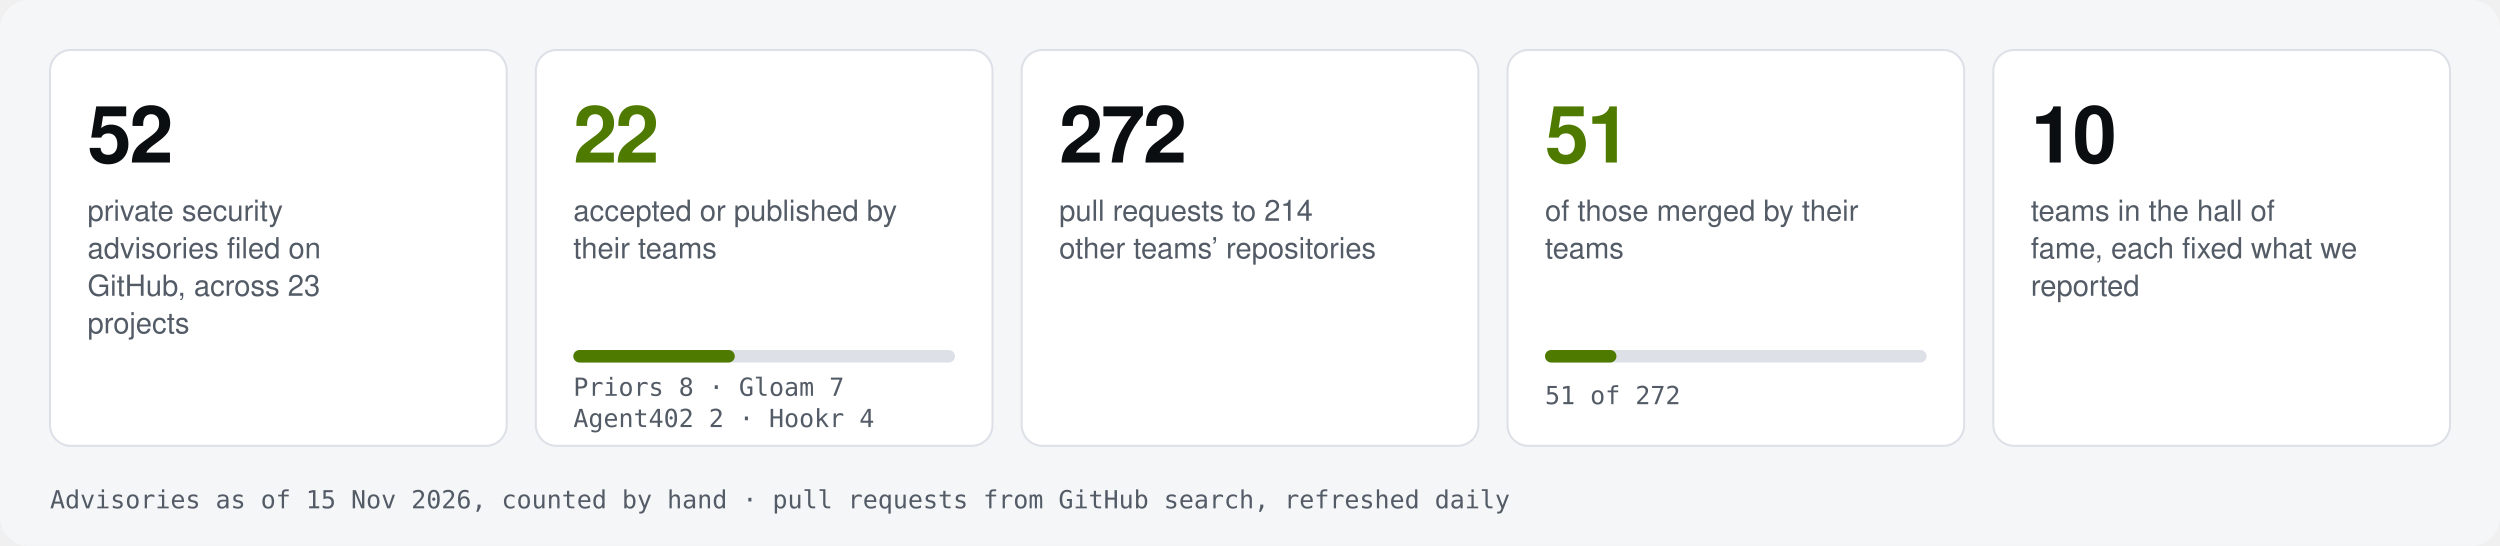
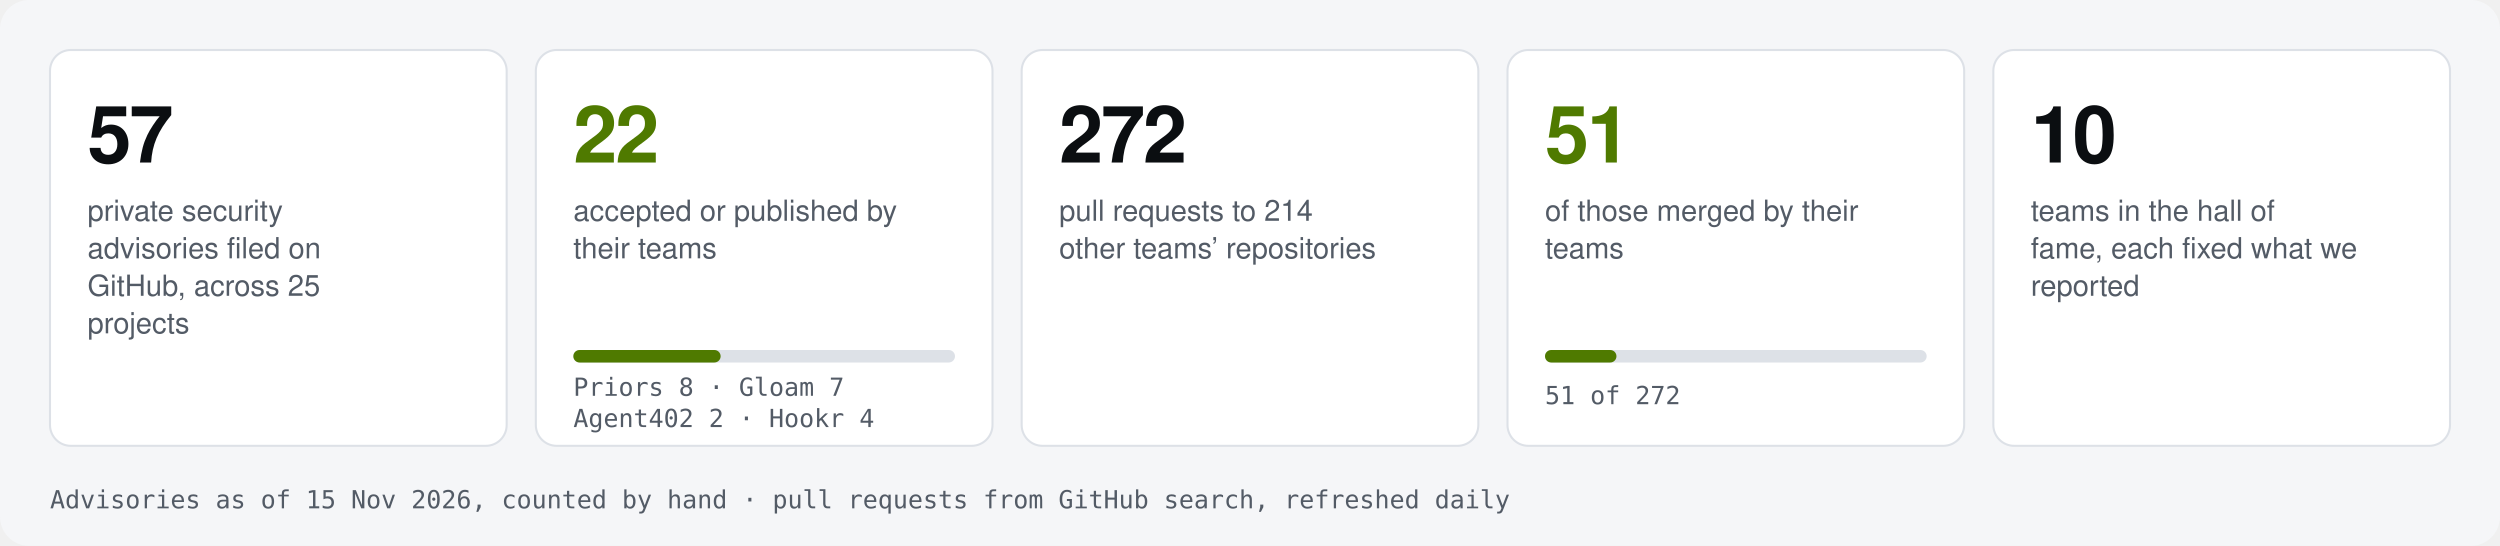
- <svg xmlns="http://www.w3.org/2000/svg" width="1200" height="262" viewBox="0 0 1200 262" role="img" aria-label="52 private security advisories filed on GitHub across 23 projects, 22 accepted or published; 272 pull requests to 214 other teams' repositories, 51 merged; 10 teams in the hall of fame">
+ <svg xmlns="http://www.w3.org/2000/svg" width="1200" height="262" viewBox="0 0 1200 262" role="img" aria-label="57 private security advisories filed on GitHub across 25 projects, 22 accepted or published; 272 pull requests to 214 other teams' repositories, 51 merged; 10 teams in the hall of fame">
  <style>.g{transform-box:fill-box;transform-origin:left;animation:grow 1.2s ease-out both}@keyframes grow{from{transform:scaleX(0)}}@media (prefers-reduced-motion: reduce){*{animation:none!important}}</style>
  <rect width="1200" height="262" rx="14" fill="#F5F6F8" />
  <g>
    <rect x="24.0" y="24" width="219.2" height="190" rx="10" fill="#FFFFFF" stroke="#DDE1E7" />
-     <text x="42.0" y="78" font-family="-apple-system,BlinkMacSystemFont,'Segoe UI',Helvetica,Arial,sans-serif" font-size="38" font-weight="700" letter-spacing="-1" fill="#0B0E11">52</text>
+     <text x="42.0" y="78" font-family="-apple-system,BlinkMacSystemFont,'Segoe UI',Helvetica,Arial,sans-serif" font-size="38" font-weight="700" letter-spacing="-1" fill="#0B0E11">57</text>
    <text x="42.0" y="106" text-anchor="start" font-family="-apple-system,BlinkMacSystemFont,'Segoe UI',Helvetica,Arial,sans-serif" font-size="14" font-weight="400" fill="#535B66">private security</text>
    <text x="42.0" y="124" text-anchor="start" font-family="-apple-system,BlinkMacSystemFont,'Segoe UI',Helvetica,Arial,sans-serif" font-size="14" font-weight="400" fill="#535B66">advisories filed on</text>
-     <text x="42.0" y="142" text-anchor="start" font-family="-apple-system,BlinkMacSystemFont,'Segoe UI',Helvetica,Arial,sans-serif" font-size="14" font-weight="400" fill="#535B66">GitHub, across 23</text>
+     <text x="42.0" y="142" text-anchor="start" font-family="-apple-system,BlinkMacSystemFont,'Segoe UI',Helvetica,Arial,sans-serif" font-size="14" font-weight="400" fill="#535B66">GitHub, across 25</text>
    <text x="42.0" y="160" text-anchor="start" font-family="-apple-system,BlinkMacSystemFont,'Segoe UI',Helvetica,Arial,sans-serif" font-size="14" font-weight="400" fill="#535B66">projects</text>
  </g>
  <g>
    <rect x="257.2" y="24" width="219.2" height="190" rx="10" fill="#FFFFFF" stroke="#DDE1E7" />
    <text x="275.2" y="78" font-family="-apple-system,BlinkMacSystemFont,'Segoe UI',Helvetica,Arial,sans-serif" font-size="38" font-weight="700" letter-spacing="-1" fill="#4F7A00">22</text>
    <text x="275.2" y="106" text-anchor="start" font-family="-apple-system,BlinkMacSystemFont,'Segoe UI',Helvetica,Arial,sans-serif" font-size="14" font-weight="400" fill="#535B66">accepted or published by</text>
    <text x="275.2" y="124" text-anchor="start" font-family="-apple-system,BlinkMacSystemFont,'Segoe UI',Helvetica,Arial,sans-serif" font-size="14" font-weight="400" fill="#535B66">their teams</text>
    <rect x="275.2" y="168" width="183.2" height="6" rx="3" fill="#DDE1E7" />
-     <rect class="g" style="animation-delay:0.35s" x="275.2" y="168" width="77.5" height="6" rx="3" fill="#4F7A00" />
+     <rect class="g" style="animation-delay:0.35s" x="275.2" y="168" width="70.7" height="6" rx="3" fill="#4F7A00" />
    <text x="275.2" y="190" font-family="ui-monospace,SFMono-Regular,'SF Mono',Menlo,Consolas,monospace" font-size="12" fill="#535B66">Priors 8 · Gloam 7</text>
    <text x="275.2" y="205" font-family="ui-monospace,SFMono-Regular,'SF Mono',Menlo,Consolas,monospace" font-size="12" fill="#535B66">Agent402 2 · Hookr 4</text>
  </g>
  <g>
    <rect x="490.4" y="24" width="219.2" height="190" rx="10" fill="#FFFFFF" stroke="#DDE1E7" />
    <text x="508.4" y="78" font-family="-apple-system,BlinkMacSystemFont,'Segoe UI',Helvetica,Arial,sans-serif" font-size="38" font-weight="700" letter-spacing="-1" fill="#0B0E11">272</text>
    <text x="508.4" y="106" text-anchor="start" font-family="-apple-system,BlinkMacSystemFont,'Segoe UI',Helvetica,Arial,sans-serif" font-size="14" font-weight="400" fill="#535B66">pull requests to 214</text>
    <text x="508.4" y="124" text-anchor="start" font-family="-apple-system,BlinkMacSystemFont,'Segoe UI',Helvetica,Arial,sans-serif" font-size="14" font-weight="400" fill="#535B66">other teams’ repositories</text>
  </g>
  <g>
    <rect x="723.6" y="24" width="219.2" height="190" rx="10" fill="#FFFFFF" stroke="#DDE1E7" />
    <text x="741.6" y="78" font-family="-apple-system,BlinkMacSystemFont,'Segoe UI',Helvetica,Arial,sans-serif" font-size="38" font-weight="700" letter-spacing="-1" fill="#4F7A00">51</text>
    <text x="741.6" y="106" text-anchor="start" font-family="-apple-system,BlinkMacSystemFont,'Segoe UI',Helvetica,Arial,sans-serif" font-size="14" font-weight="400" fill="#535B66">of those merged by their</text>
    <text x="741.6" y="124" text-anchor="start" font-family="-apple-system,BlinkMacSystemFont,'Segoe UI',Helvetica,Arial,sans-serif" font-size="14" font-weight="400" fill="#535B66">teams</text>
    <rect x="741.6" y="168" width="183.2" height="6" rx="3" fill="#DDE1E7" />
    <rect class="g" style="animation-delay:0.65s" x="741.6" y="168" width="34.3" height="6" rx="3" fill="#4F7A00" />
    <text x="741.6" y="194" font-family="ui-monospace,SFMono-Regular,'SF Mono',Menlo,Consolas,monospace" font-size="12" fill="#535B66">51 of 272</text>
  </g>
  <g>
    <rect x="956.8" y="24" width="219.2" height="190" rx="10" fill="#FFFFFF" stroke="#DDE1E7" />
    <text x="974.8" y="78" font-family="-apple-system,BlinkMacSystemFont,'Segoe UI',Helvetica,Arial,sans-serif" font-size="38" font-weight="700" letter-spacing="-1" fill="#0B0E11">10</text>
    <text x="974.8" y="106" text-anchor="start" font-family="-apple-system,BlinkMacSystemFont,'Segoe UI',Helvetica,Arial,sans-serif" font-size="14" font-weight="400" fill="#535B66">teams in the hall of</text>
    <text x="974.8" y="124" text-anchor="start" font-family="-apple-system,BlinkMacSystemFont,'Segoe UI',Helvetica,Arial,sans-serif" font-size="14" font-weight="400" fill="#535B66">fame, each fixed what we</text>
    <text x="974.8" y="142" text-anchor="start" font-family="-apple-system,BlinkMacSystemFont,'Segoe UI',Helvetica,Arial,sans-serif" font-size="14" font-weight="400" fill="#535B66">reported</text>
  </g>
  <text x="24" y="244" font-family="ui-monospace,SFMono-Regular,'SF Mono',Menlo,Consolas,monospace" font-size="12" fill="#535B66">Advisories as of 15 Nov 2026, counted by hand · pull requests from GitHub search, refreshed daily</text>
</svg>
